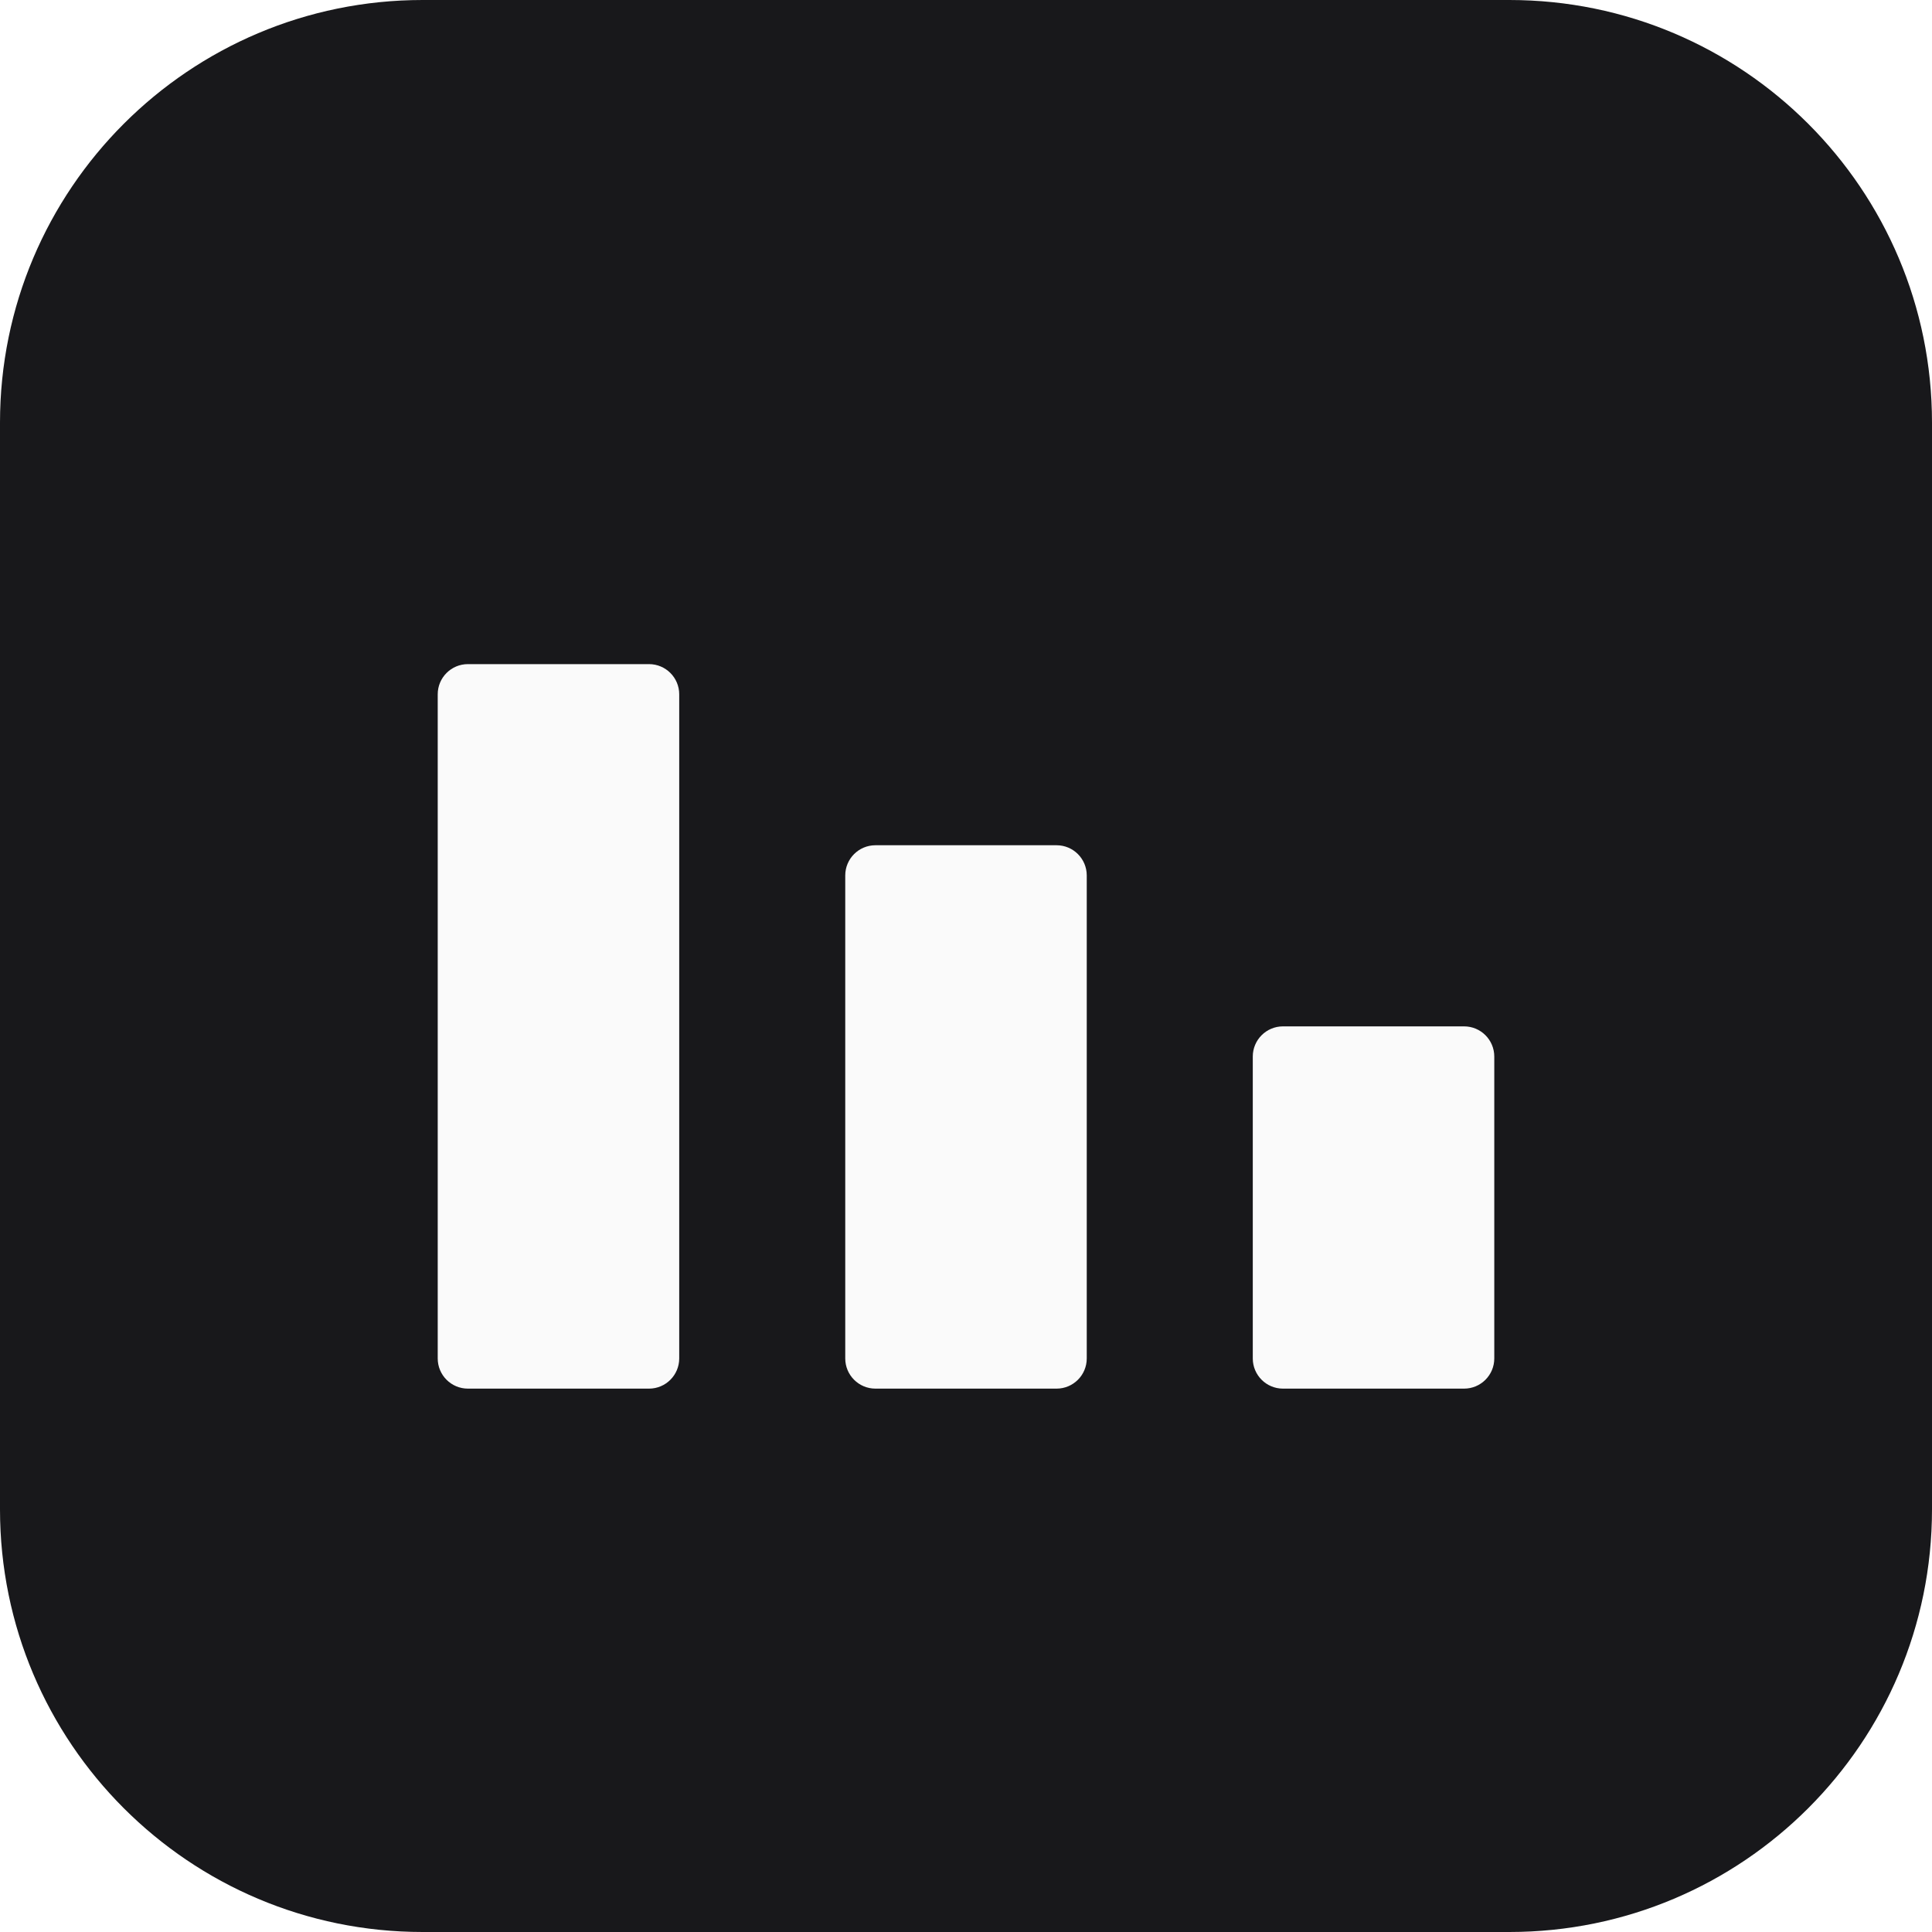
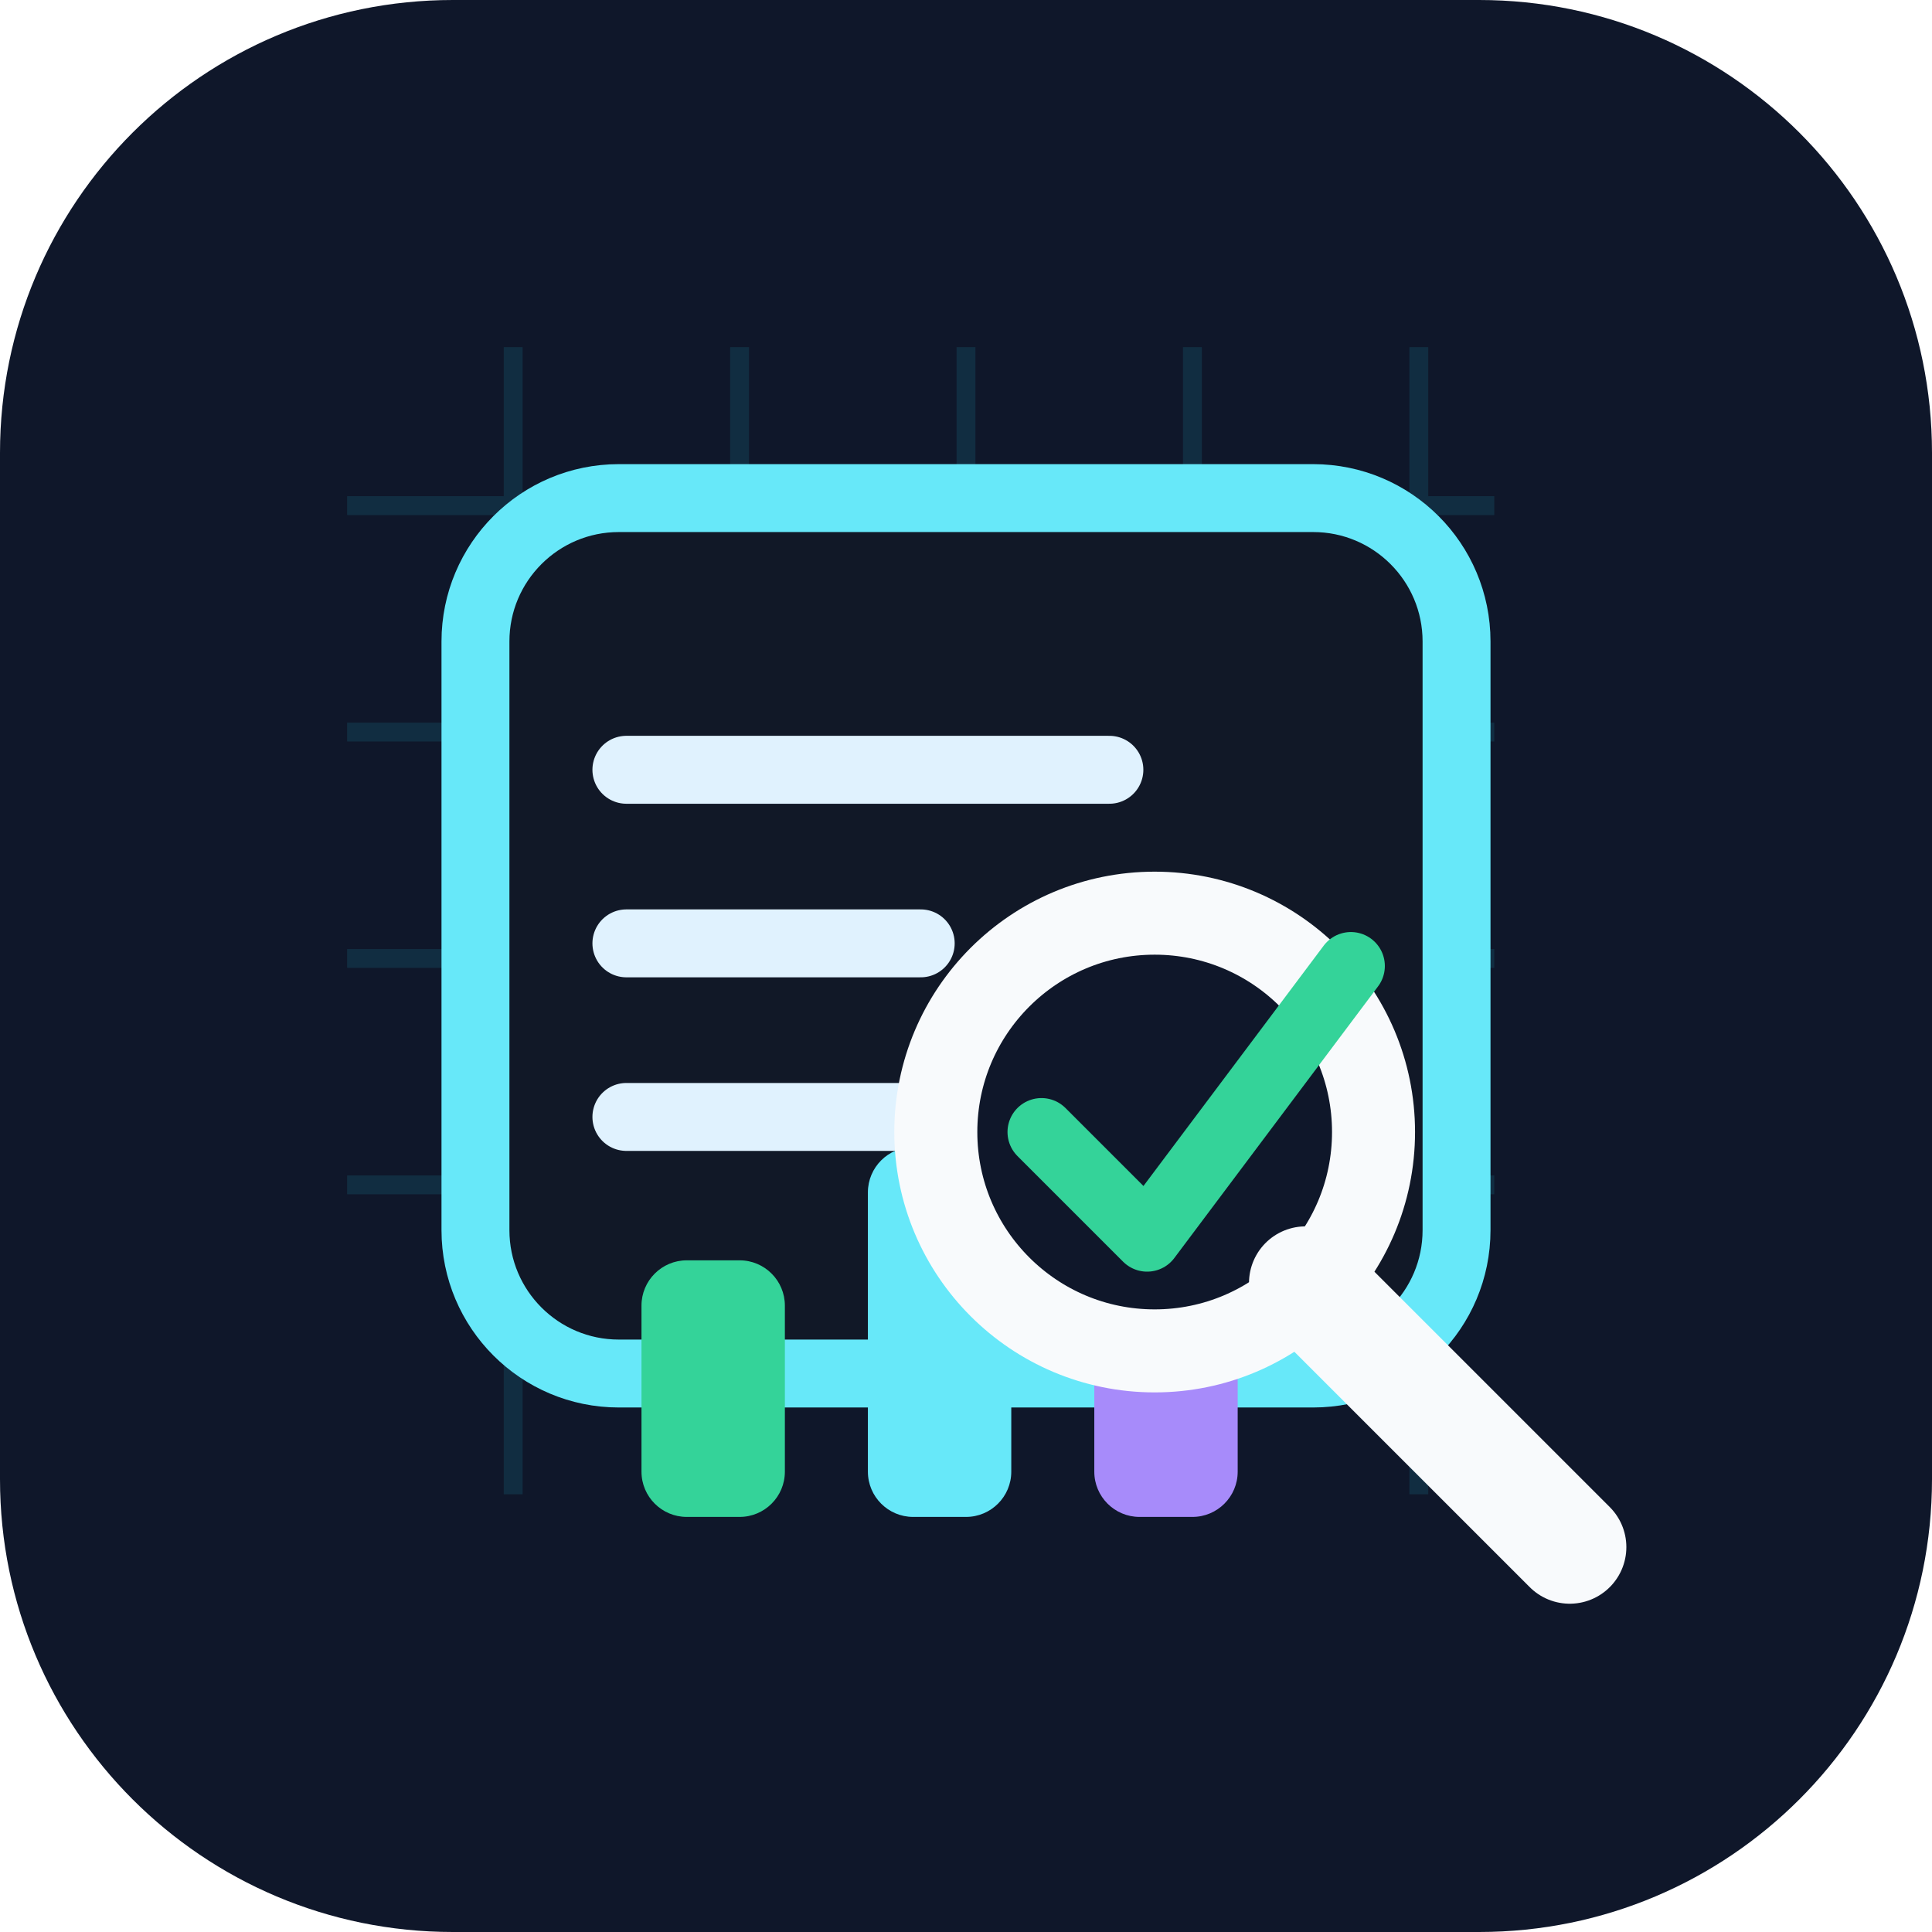
<svg xmlns="http://www.w3.org/2000/svg" viewBox="0 0 512 512" fill="none">
-   <rect width="512" height="512" rx="112" fill="#18181b" />
-   <g fill="#fafafa">
-     <rect x="116" y="176" width="64" height="192" rx="8" />
-     <rect x="224" y="224" width="64" height="144" rx="8" />
-     <rect x="332" y="272" width="64" height="96" rx="8" />
-   </g>
+   <rect width="512" height="512" rx="120" fill="#0f172a" />
+   <path d="M92 134h304M92 194h304M92 254h304M92 314h304M136 92v304M196 92v304M256 92v304M316 92v304M376 92v304" stroke="#22d3ee" stroke-opacity=".12" stroke-width="5" />
+   <rect x="126" y="132" width="260" height="232" rx="38" fill="#111827" stroke="#67e8f9" stroke-width="18" />
+   <path d="M166 204h128M166 250h78M166 296h96" stroke="#e0f2fe" stroke-width="18" stroke-linecap="round" />
+   <rect x="170" y="334" width="38" height="68" rx="12" fill="#34d399" />
+   <rect x="230" y="304" width="38" height="98" rx="12" fill="#67e8f9" />
+   <rect x="290" y="274" width="38" height="128" rx="12" fill="#a78bfa" />
+   <circle cx="306" cy="300" r="58" fill="#0f172a" stroke="#f8fafc" stroke-width="22" />
+   <path d="M346 340l70 70" stroke="#f8fafc" stroke-width="30" stroke-linecap="round" />
+   <path d="M276 300l28 28 54-72" stroke="#34d399" stroke-width="18" stroke-linecap="round" stroke-linejoin="round" />
</svg>
